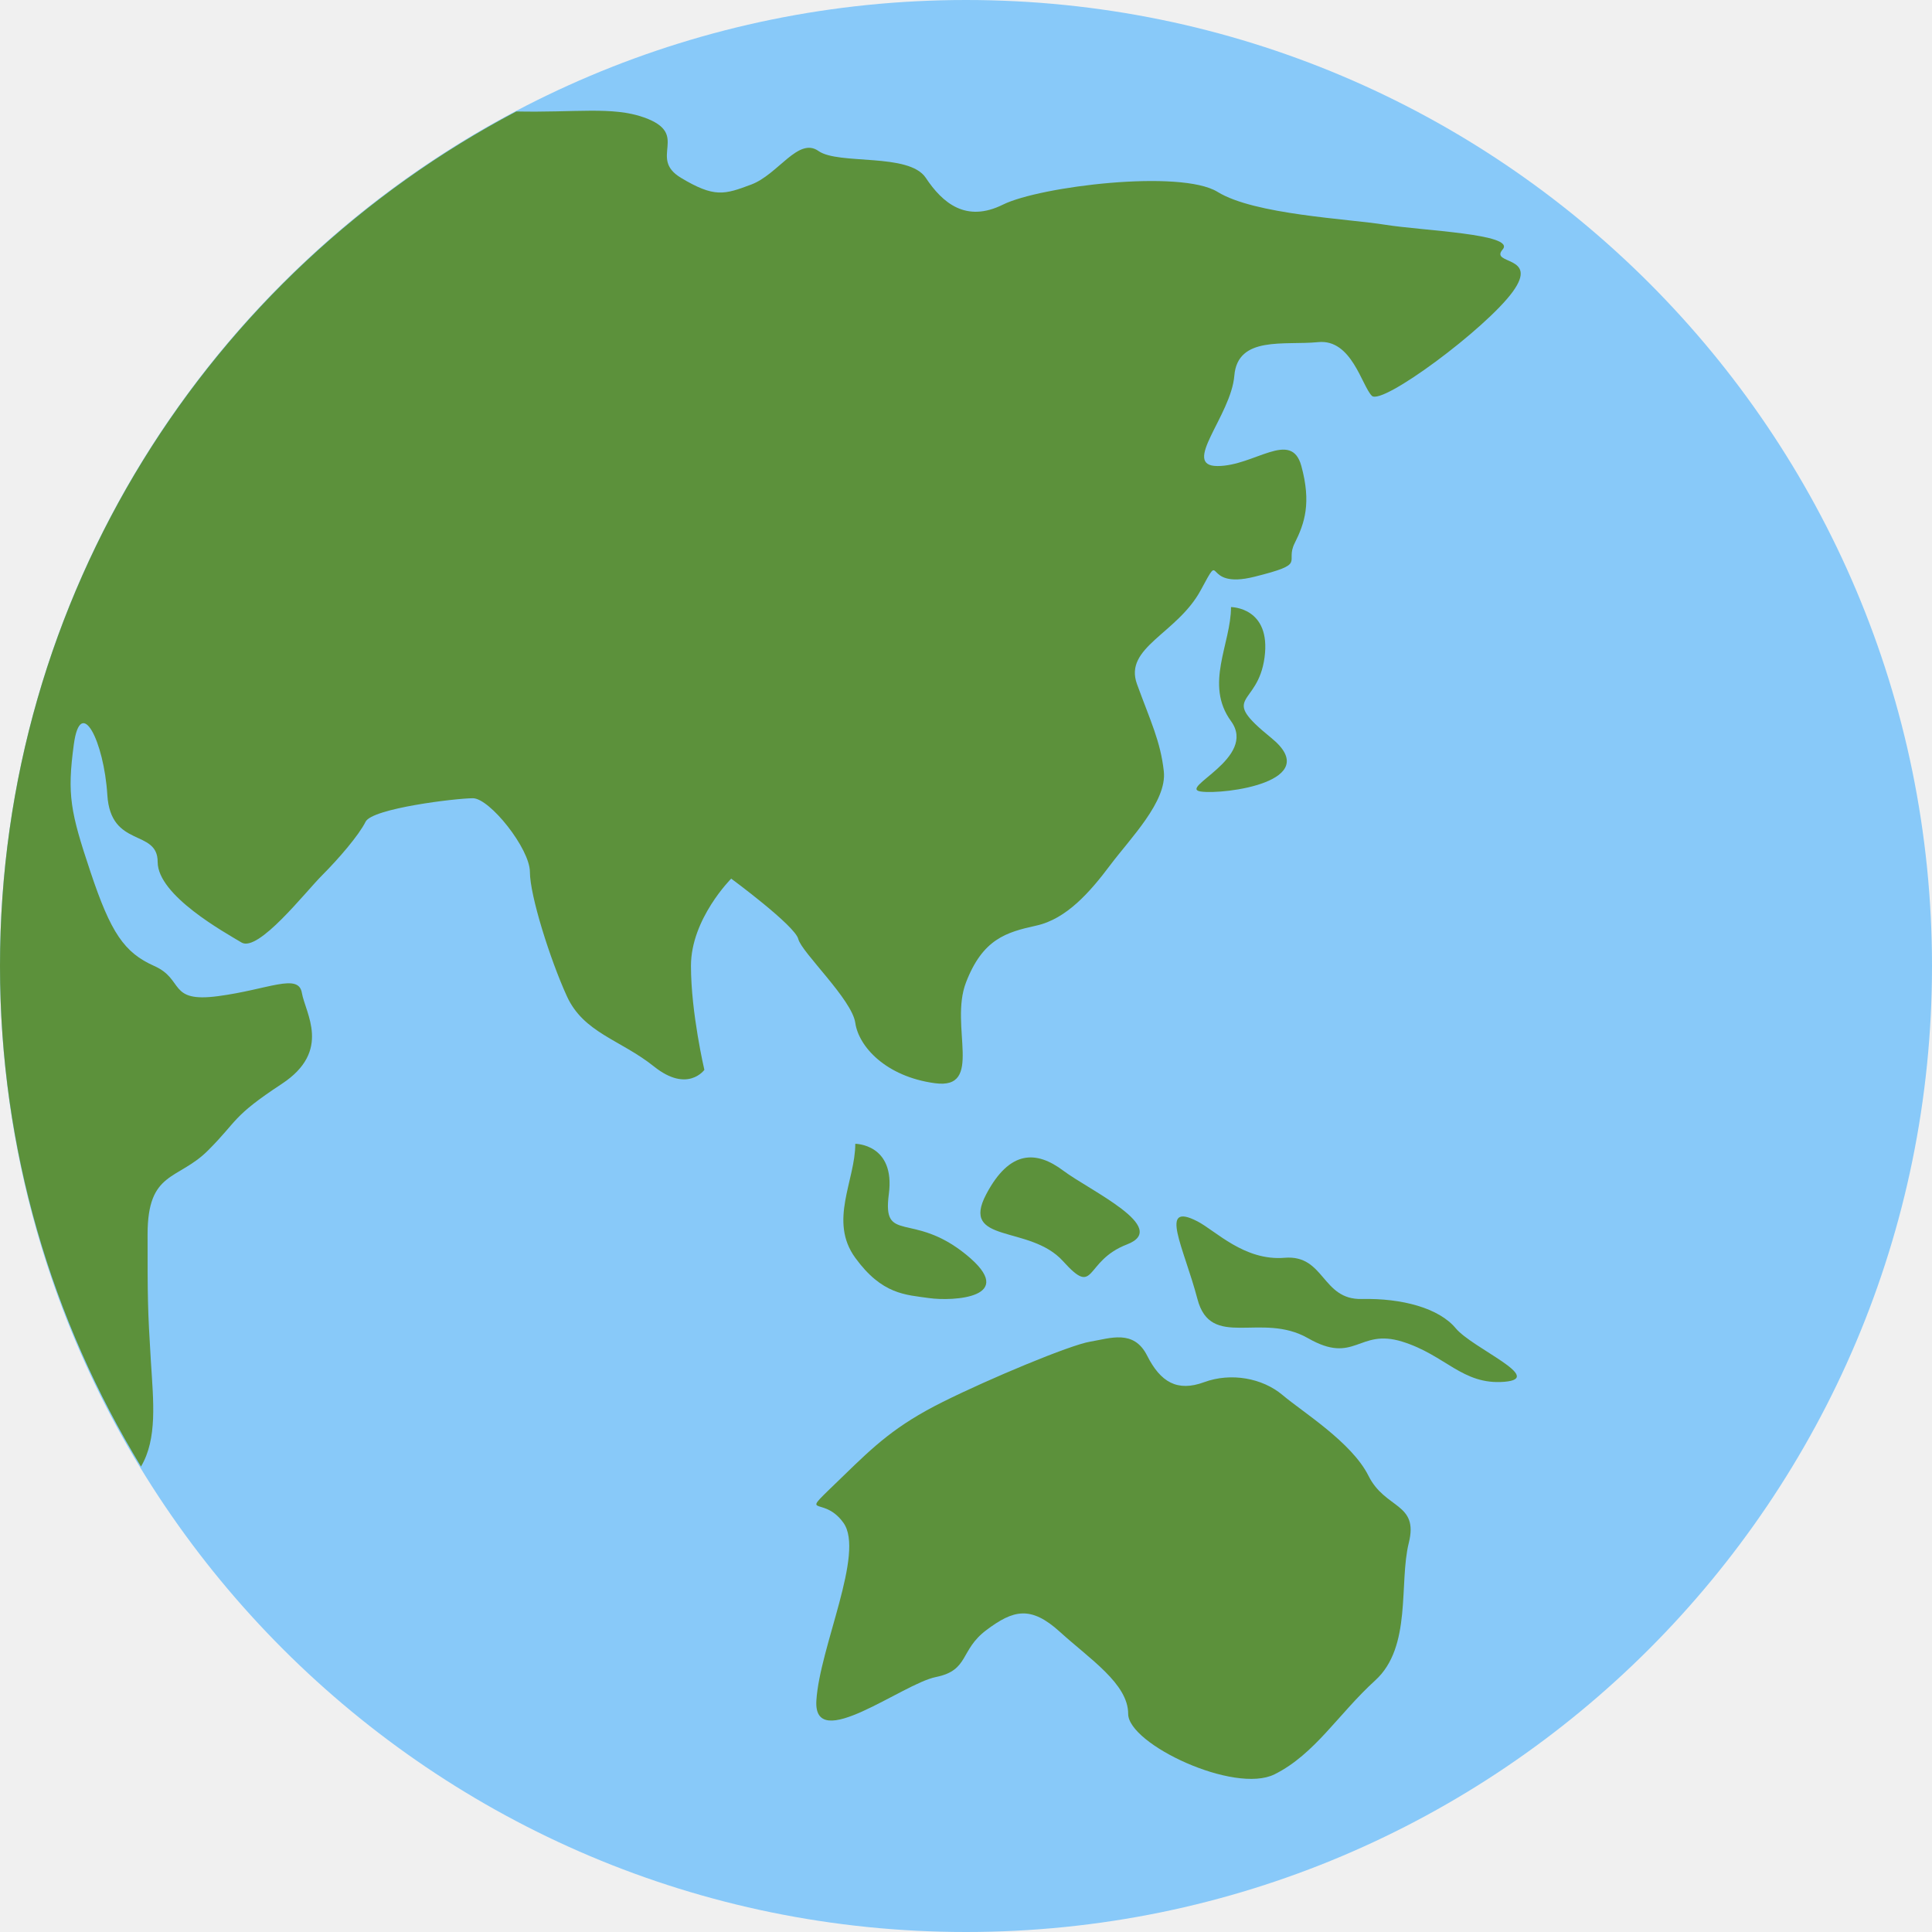
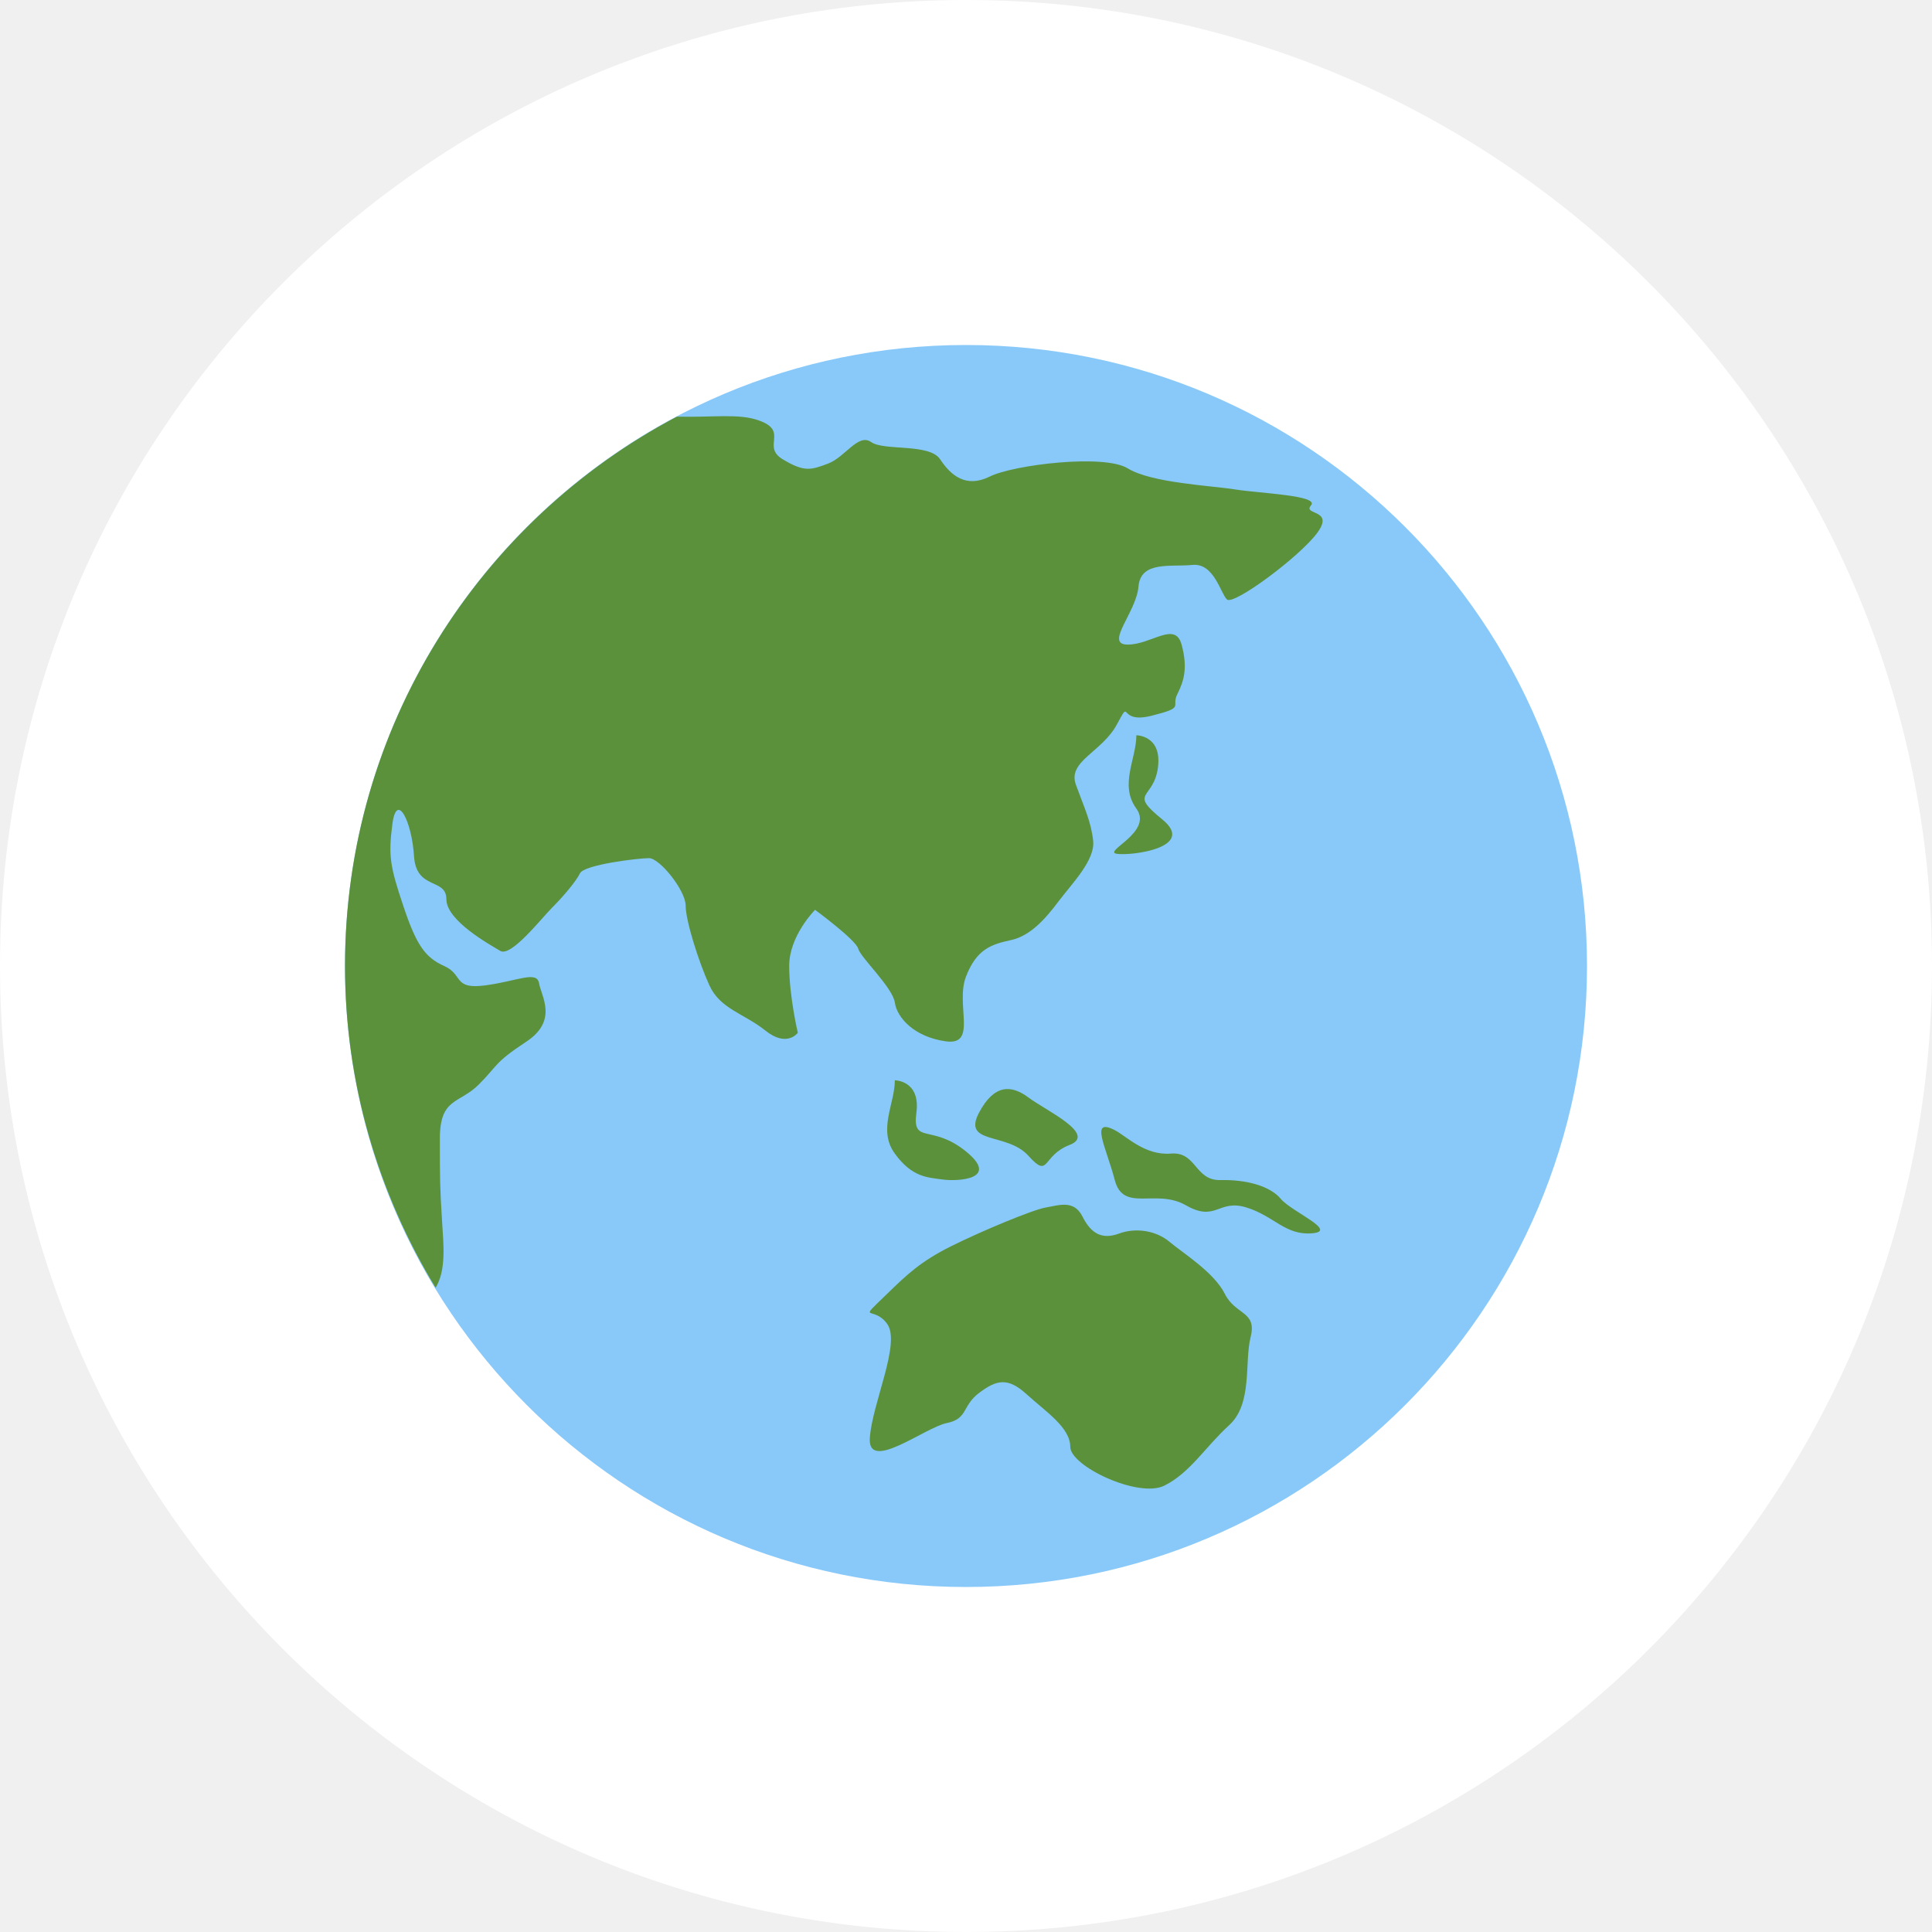
- <svg xmlns="http://www.w3.org/2000/svg" viewBox="0 0 36 36">
+ <svg xmlns="http://www.w3.org/2000/svg" viewBox="-10 -10 56 56">
+   <circle fill="#FFFFFF" cx="18.0" cy="18.0" r="28.0" />
  <circle fill="#88C9F9" cx="18" cy="18" r="18" />
  <path fill="#5C913B" d="M2.812 25.375c-.062-1-.062-1.187-.062-2.375s.562-1 1.125-1.562.438-.625 1.375-1.241.438-1.321.375-1.696-.625-.063-1.563.061-.624-.312-1.187-.562-.812-.625-1.188-1.75-.438-1.438-.312-2.375.563-.063.625.937.938.625.938 1.25 1.25 1.312 1.562 1.5 1.188-.938 1.5-1.25.688-.75.812-1 1.688-.438 2-.438 1.062.938 1.062 1.375.375 1.625.688 2.312 1 .812 1.625 1.312.938.062.938.062-.25-1.062-.25-1.938.75-1.625.75-1.625 1.188.875 1.25 1.125 1 1.125 1.062 1.562.562 1 1.483 1.125.267-1.062.579-1.875.75-.938 1.312-1.062 1-.625 1.375-1.125 1.062-1.188 1-1.75-.25-.938-.5-1.625.75-.938 1.188-1.75 0 0 1-.25.562-.25.75-.625.312-.75.125-1.438-.875 0-1.562 0S22.938 7.75 23 7s.938-.562 1.562-.625.812.812 1 1 2.125-1.25 2.625-1.938-.437-.499-.187-.789-1.5-.349-2.188-.46-2.437-.188-3.124-.612-3.312-.104-4 .237-1.125-.029-1.438-.5-1.625-.235-2-.5-.75.437-1.25.625-.688.25-1.312-.125.187-.813-.688-1.125c-.586-.209-1.288-.087-2.38-.111C3.902 5.092 0 11.087 0 18c0 3.42.971 6.605 2.627 9.327.308-.518.231-1.217.185-1.952zm14.5-1.187c.438.062 1.688 0 .688-.812s-1.562-.188-1.438-1.125-.625-.938-.625-.938c0 .688-.5 1.438 0 2.125s.938.687 1.375.75z" />
  <path fill="#5C913B" d="M23.688 13.75c-1-.812-.25-.562-.125-1.5s-.625-.938-.625-.938c0 .688-.5 1.438 0 2.125s-1 1.25-.562 1.312 2.312-.187 1.312-.999zm-3.88 9.75c.62.688.38 0 1.192-.312s-.688-1-1.188-1.375-.997-.389-1.434.438c-.496.937.81.561 1.43 1.249zm7.317 1.25c-.312-.375-1-.562-1.75-.545-.75.018-.688-.83-1.438-.768s-1.286-.504-1.625-.679c-.737-.38-.25.491 0 1.446s1.188.232 2.062.732.938-.188 1.75.062 1.125.812 1.904.75-.59-.623-.903-.998zM25.5 27.5c-.312-.625-1.226-1.188-1.601-1.505s-.962-.424-1.462-.24-.812 0-1.062-.495-.688-.322-1.062-.26-1.875.688-2.75 1.125-1.273.817-1.847 1.375c-.898.874-.403.312 0 .875.403.562-.442 2.312-.504 3.312s1.602-.312 2.227-.438.441-.5.941-.875.825-.463 1.374.037c.549.5 1.268.963 1.268 1.525s1.979 1.5 2.729 1.125 1.188-1.125 1.875-1.75.438-1.812.625-2.562-.439-.624-.751-1.249z" />
</svg>
